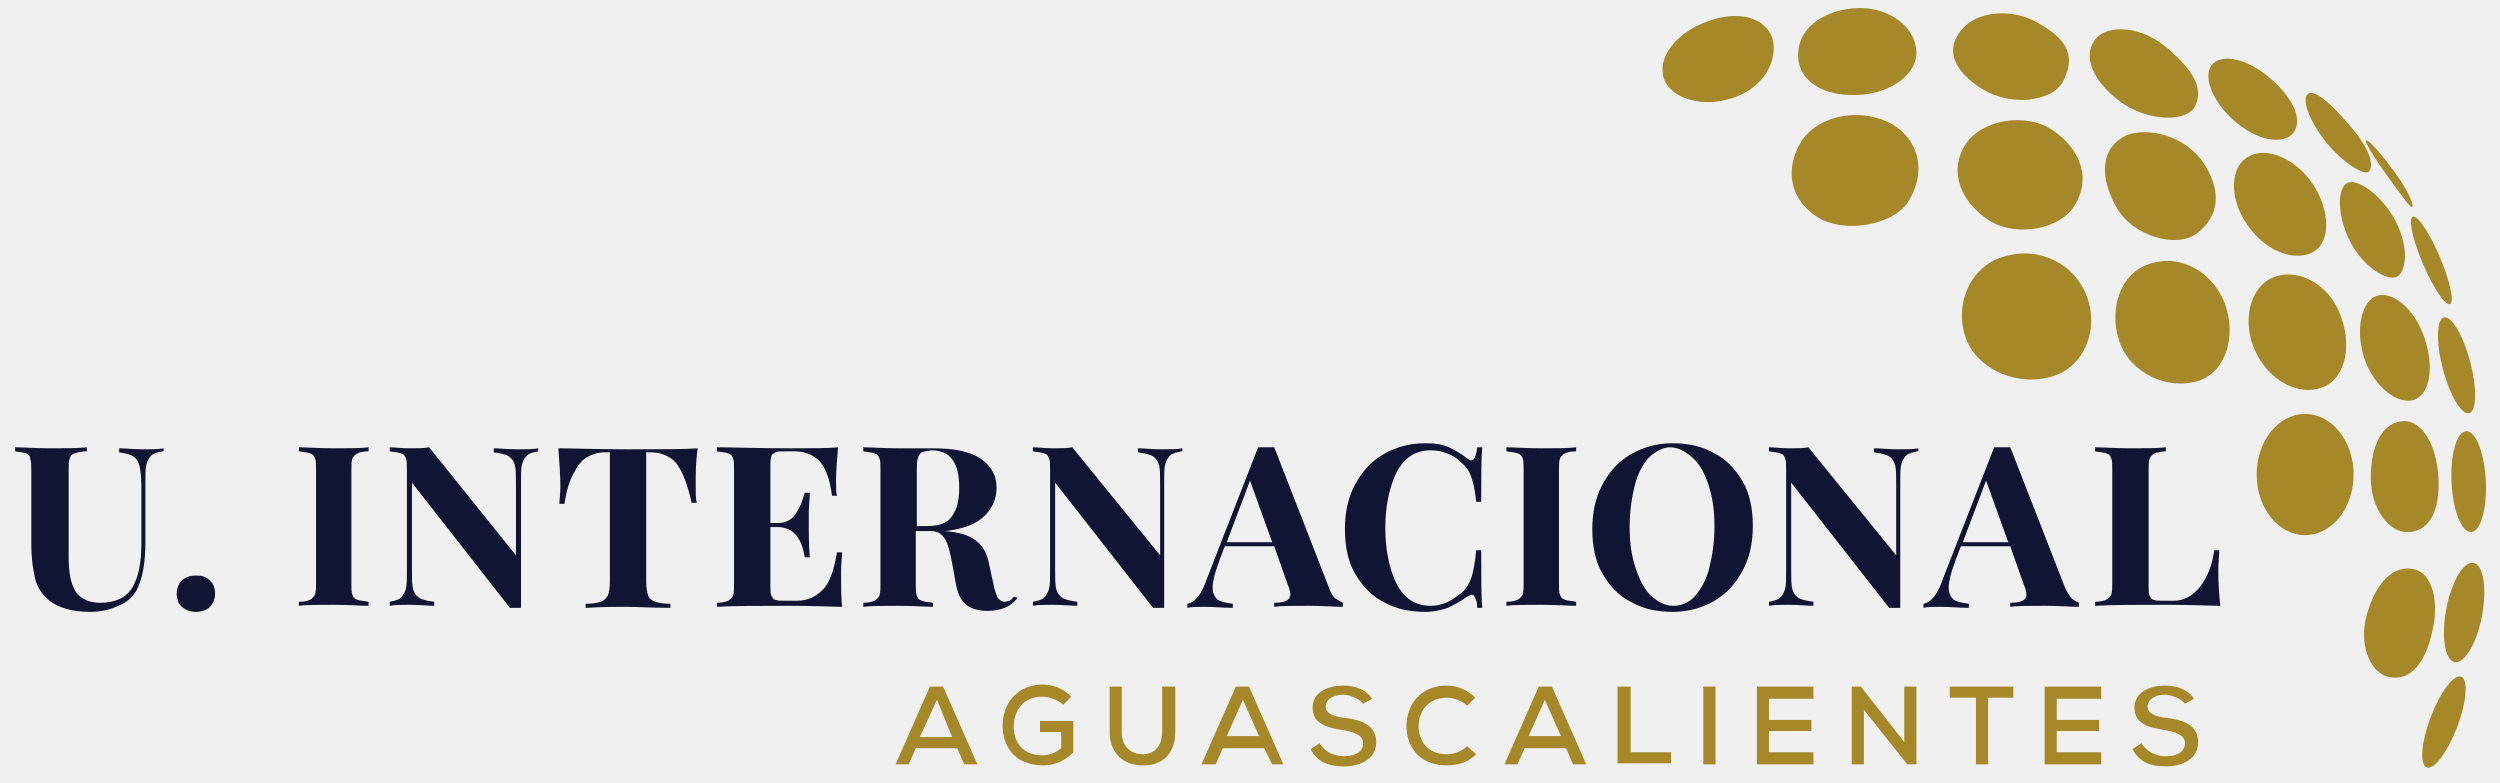
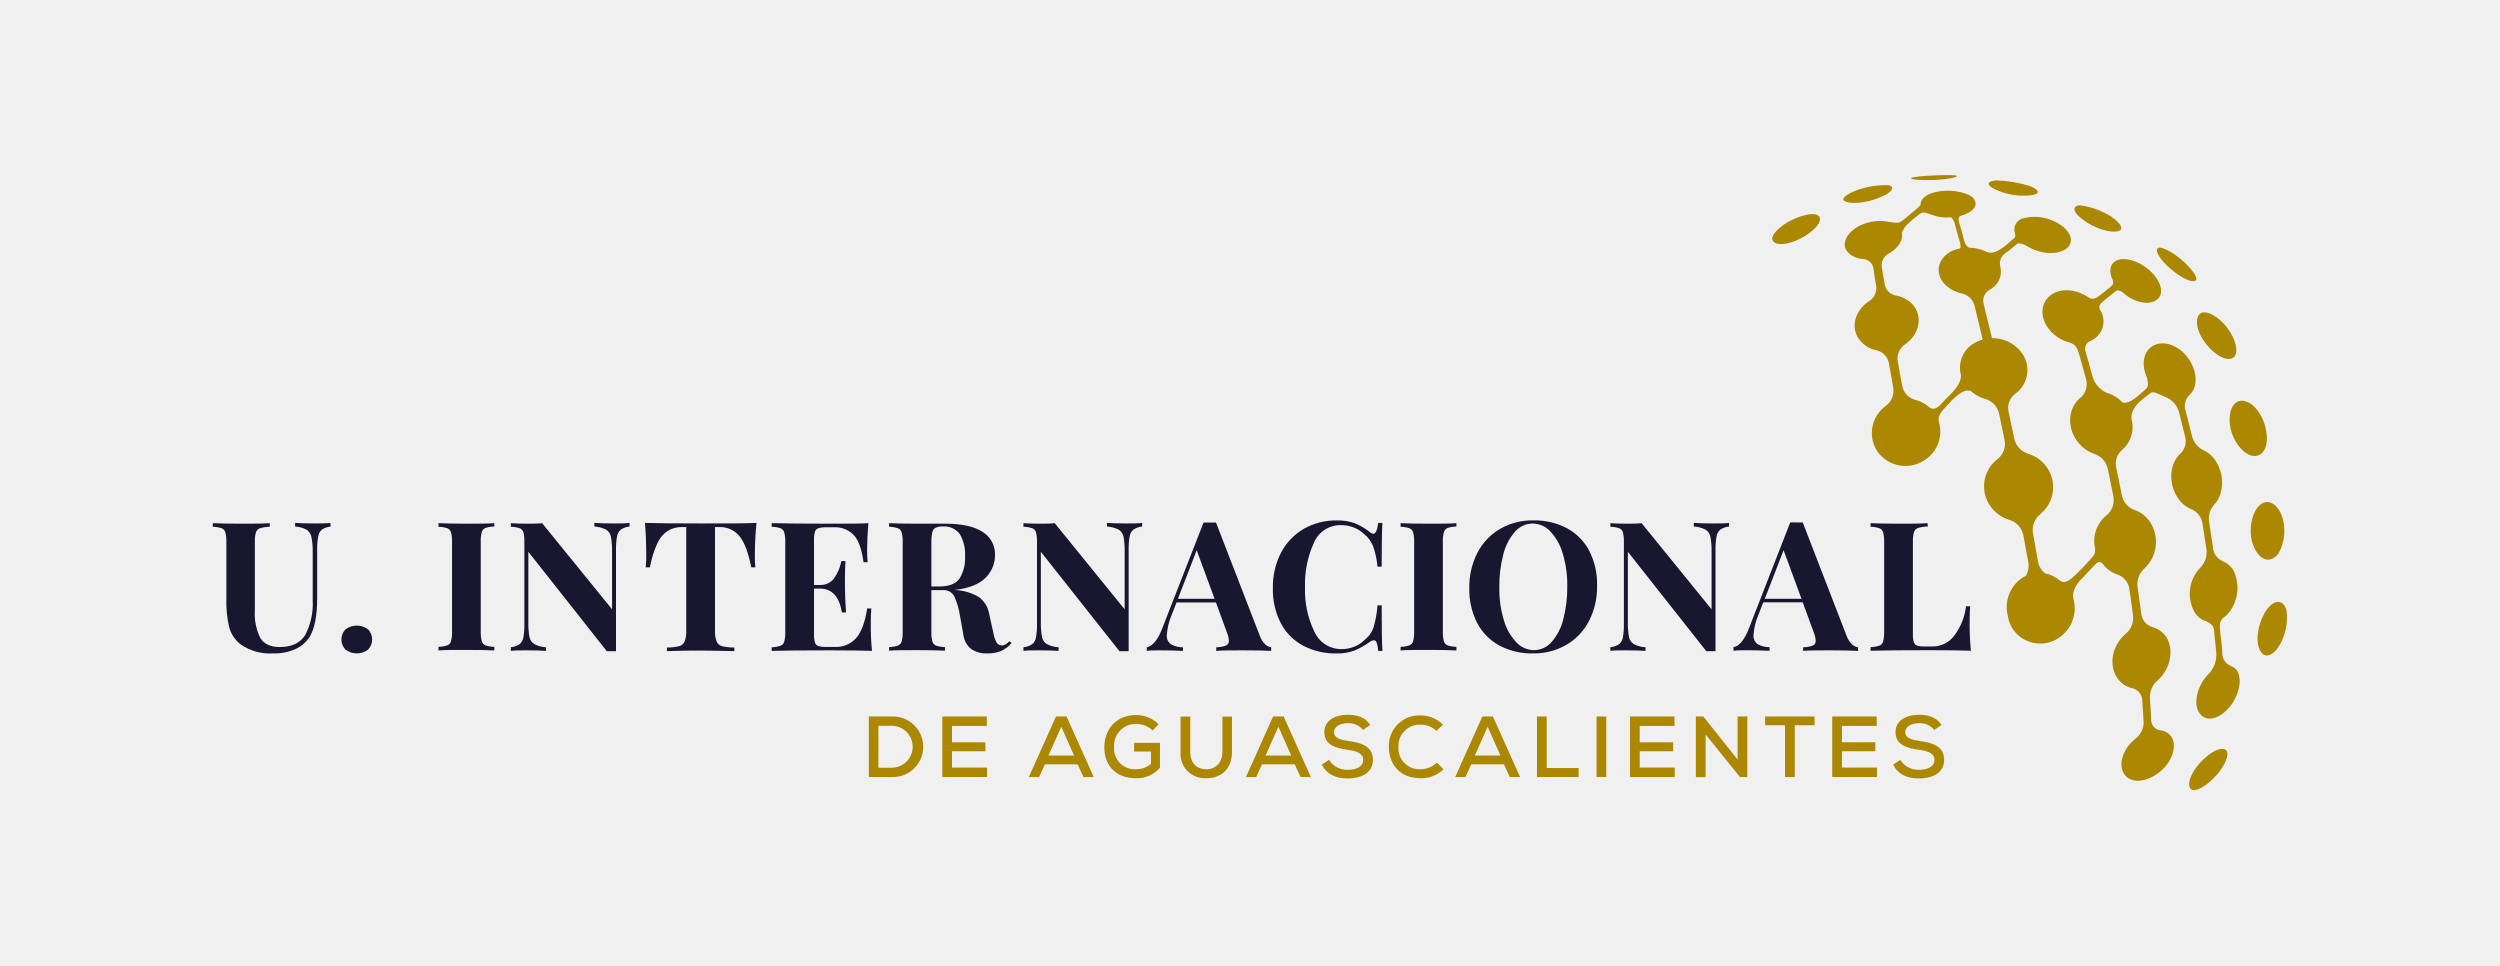
- <svg xmlns="http://www.w3.org/2000/svg" version="1.1" id="Capa_1" x="0px" y="0px" viewBox="0 0 247.6 77.5" style="enable-background:new 0 0 247.6 77.5;" xml:space="preserve">
-   <style type="text/css">
- 	.st0{fill:#FFFFFF;}
- 	.st1{fill:#121433;}
- 	.st2{fill:#A68829;}
- 	.st3{fill:#221F20;}
- </style>
-   <g>
-     <g>
-       <path class="st1" d="M16.1,44.7c-0.5,0.1-0.9,0.2-1.1,0.4c-0.2,0.2-0.4,0.5-0.5,0.9c-0.1,0.4-0.1,1-0.1,1.7v6    c0,2.1-0.3,3.7-0.9,4.8c-0.4,0.7-1,1.2-1.8,1.5c-0.8,0.4-1.7,0.6-2.8,0.6c-1.7,0-3.1-0.4-4-1.1c-0.7-0.6-1.2-1.3-1.4-2.1    c-0.2-0.8-0.4-2-0.4-3.6v-7.1c0-0.6,0-1-0.1-1.2C3,45.1,2.8,45,2.6,44.9c-0.2-0.1-0.6-0.1-1.1-0.2v-0.4c0.8,0,1.9,0.1,3.5,0.1    c1.6,0,2.7,0,3.6-0.1v0.4c-0.5,0-0.9,0.1-1.2,0.2C7.1,45,7,45.1,6.9,45.4c-0.1,0.3-0.1,0.7-0.1,1.2v8.5c0,1.6,0.2,2.7,0.7,3.5    c0.5,0.7,1.3,1.1,2.4,1.1c1.5,0,2.6-0.5,3.2-1.5c0.6-1,0.9-2.4,0.9-4.3v-5.9c0-0.9-0.1-1.5-0.2-1.9c-0.1-0.4-0.3-0.7-0.6-0.9    c-0.3-0.2-0.8-0.3-1.4-0.4v-0.4c0.6,0,1.4,0.1,2.4,0.1c0.8,0,1.5,0,2-0.1V44.7z" />
-       <path class="st1" d="M20.8,57.5c0.3,0.3,0.5,0.7,0.5,1.3c0,0.5-0.2,1-0.5,1.3c-0.3,0.3-0.8,0.5-1.4,0.5c-0.6,0-1-0.2-1.4-0.5    c-0.3-0.3-0.5-0.7-0.5-1.3c0-0.5,0.2-1,0.5-1.3c0.3-0.3,0.8-0.5,1.4-0.5C20,57,20.4,57.1,20.8,57.5z" />
-       <path class="st1" d="M36.5,44.7c-0.5,0-0.9,0.1-1.1,0.2c-0.2,0.1-0.4,0.3-0.5,0.5c-0.1,0.3-0.1,0.7-0.1,1.2v11.1    c0,0.6,0,1,0.1,1.2c0.1,0.3,0.2,0.4,0.5,0.5c0.2,0.1,0.6,0.1,1.1,0.2v0.4c-0.8,0-1.9-0.1-3.4-0.1c-1.6,0-2.8,0-3.5,0.1v-0.4    c0.5,0,0.9-0.1,1.1-0.2c0.2-0.1,0.4-0.3,0.5-0.5c0.1-0.3,0.1-0.7,0.1-1.2V46.6c0-0.6,0-1-0.1-1.2c-0.1-0.3-0.2-0.4-0.5-0.5    c-0.2-0.1-0.6-0.1-1.1-0.2v-0.4c0.8,0,1.9,0.1,3.5,0.1c1.5,0,2.6,0,3.4-0.1V44.7z" />
-       <path class="st1" d="M53.3,44.7c-0.5,0.1-0.9,0.2-1.1,0.4c-0.2,0.2-0.4,0.5-0.5,0.9c-0.1,0.4-0.1,1-0.1,1.7v12.5l-0.5,0l-0.6,0    l-9.7-12.4v8.6c0,0.9,0,1.5,0.1,1.9c0.1,0.4,0.3,0.7,0.6,0.9c0.3,0.2,0.8,0.3,1.5,0.4v0.4c-0.6,0-1.4-0.1-2.4-0.1    c-0.8,0-1.5,0-2,0.1v-0.4c0.5-0.1,0.9-0.2,1.1-0.4c0.2-0.2,0.4-0.5,0.5-0.9c0.1-0.4,0.1-1,0.1-1.7V46.6c0-0.6,0-1-0.1-1.2    c-0.1-0.3-0.2-0.4-0.5-0.5c-0.2-0.1-0.6-0.1-1.1-0.2v-0.4c0.5,0,1.1,0.1,2,0.1c0.7,0,1.4,0,1.9-0.1L51.1,55v-7    c0-0.9,0-1.5-0.1-1.9c-0.1-0.4-0.3-0.7-0.6-0.9c-0.3-0.2-0.8-0.3-1.5-0.4v-0.4c0.6,0,1.4,0.1,2.4,0.1c0.8,0,1.5,0,2-0.1V44.7z" />
-       <path class="st1" d="M68.9,48.1c0,0.7,0,1.3,0.1,1.7h-0.5c-0.4-1.8-0.9-3.1-1.5-3.9c-0.6-0.7-1.5-1.1-2.5-1.1h-0.5v12.8    c0,0.6,0.1,1.1,0.2,1.4c0.1,0.3,0.4,0.5,0.7,0.6c0.3,0.1,0.8,0.2,1.5,0.2v0.4c-1.9,0-3.3-0.1-4.3-0.1c-0.9,0-2.3,0-4.1,0.1v-0.4    c0.7,0,1.2-0.1,1.5-0.2c0.3-0.1,0.5-0.3,0.7-0.6c0.1-0.3,0.2-0.7,0.2-1.4V44.8h-0.5c-0.7,0-1.3,0.2-1.8,0.5    c-0.5,0.3-0.9,0.8-1.3,1.6c-0.4,0.7-0.7,1.7-0.9,3h-0.5c0-0.4,0.1-1,0.1-1.7c0-1.1-0.1-2.4-0.2-3.8c1.4,0,3.7,0.1,6.9,0.1    c3.3,0,5.6,0,6.9-0.1C68.9,45.7,68.9,46.9,68.9,48.1z" />
-       <path class="st1" d="M83.4,60.1c-1,0-2.7-0.1-5.1-0.1c-3.3,0-5.7,0-7.3,0.1v-0.4c0.5,0,0.9-0.1,1.1-0.2c0.2-0.1,0.4-0.3,0.5-0.5    c0.1-0.3,0.1-0.7,0.1-1.2V46.6c0-0.6,0-1-0.1-1.2c-0.1-0.3-0.2-0.4-0.5-0.5c-0.2-0.1-0.6-0.1-1.1-0.2v-0.4c1.6,0,4.1,0.1,7.3,0.1    c2.2,0,3.8,0,4.7-0.1c-0.1,1.2-0.2,2.4-0.2,3.3c0,0.7,0,1.2,0.1,1.5h-0.5c-0.2-1.6-0.6-2.7-1.2-3.4c-0.6-0.6-1.4-1-2.5-1h-0.9    c-0.5,0-0.8,0-1,0.1c-0.2,0.1-0.4,0.2-0.4,0.4c-0.1,0.2-0.1,0.6-0.1,1v5.6h0.7c0.8,0,1.4-0.3,1.8-0.9c0.4-0.6,0.7-1.3,0.9-2.1h0.5    c0,0.6-0.1,1.3-0.1,2.1v1.1c0,0.8,0,1.8,0.1,3.2h-0.5c-0.3-2-1.2-3-2.7-3h-0.7V58c0,0.5,0,0.8,0.1,1c0.1,0.2,0.2,0.4,0.4,0.4    c0.2,0.1,0.5,0.1,1,0.1h1.1c1.1,0,1.9-0.4,2.6-1.1c0.7-0.7,1.1-2,1.4-3.7h0.5c0,0.5-0.1,1.1-0.1,1.9    C83.3,58.1,83.3,59.2,83.4,60.1z" />
-       <path class="st1" d="M100.8,59.2c-0.4,0.5-0.8,0.8-1.3,1c-0.5,0.2-1,0.3-1.7,0.3c-0.9,0-1.6-0.2-2.1-0.6c-0.5-0.4-0.8-1-1-1.9    l-0.4-2.2c-0.2-1.1-0.4-1.9-0.7-2.4c-0.3-0.5-0.7-0.8-1.4-0.8h-1.5v5.2c0,0.6,0,1,0.1,1.2c0.1,0.3,0.2,0.4,0.5,0.5    c0.2,0.1,0.6,0.1,1.1,0.2v0.4c-0.8,0-1.9-0.1-3.4-0.1c-1.6,0-2.8,0-3.5,0.1v-0.4c0.5,0,0.9-0.1,1.1-0.2c0.2-0.1,0.4-0.3,0.5-0.5    c0.1-0.3,0.1-0.7,0.1-1.2V46.6c0-0.6,0-1-0.1-1.2c-0.1-0.3-0.2-0.4-0.5-0.5c-0.2-0.1-0.6-0.1-1.1-0.2v-0.4c0.8,0,1.9,0.1,3.4,0.1    l2.5,0c0.3,0,0.6,0,1,0c2.1,0,3.6,0.3,4.7,1c1,0.7,1.6,1.6,1.6,2.9c0,1.1-0.4,2-1.2,2.8c-0.8,0.8-2.1,1.3-3.9,1.5    c1.3,0.1,2.4,0.4,3,0.9c0.7,0.5,1.1,1.2,1.3,2.1l0.5,2.3c0.1,0.6,0.3,1,0.4,1.3c0.2,0.2,0.4,0.4,0.7,0.4c0.2,0,0.3-0.1,0.5-0.1    c0.1-0.1,0.3-0.2,0.4-0.4L100.8,59.2z M91.3,44.8c-0.2,0.1-0.3,0.3-0.4,0.6c-0.1,0.3-0.1,0.7-0.1,1.2v5.5h1c1.2,0,2.1-0.3,2.5-1    c0.5-0.7,0.7-1.6,0.7-2.8c0-1.2-0.2-2.2-0.7-2.8c-0.4-0.6-1.1-0.9-2.1-0.9C91.8,44.7,91.5,44.7,91.3,44.8z" />
-       <path class="st1" d="M117,44.7c-0.5,0.1-0.9,0.2-1.1,0.4c-0.2,0.2-0.4,0.5-0.5,0.9c-0.1,0.4-0.1,1-0.1,1.7v12.5l-0.5,0l-0.6,0    l-9.7-12.4v8.6c0,0.9,0,1.5,0.1,1.9c0.1,0.4,0.3,0.7,0.6,0.9c0.3,0.2,0.8,0.3,1.5,0.4v0.4c-0.6,0-1.4-0.1-2.4-0.1    c-0.8,0-1.5,0-2,0.1v-0.4c0.5-0.1,0.9-0.2,1.1-0.4c0.2-0.2,0.4-0.5,0.5-0.9c0.1-0.4,0.1-1,0.1-1.7V46.6c0-0.6,0-1-0.1-1.2    c-0.1-0.3-0.2-0.4-0.5-0.5c-0.2-0.1-0.6-0.1-1.1-0.2v-0.4c0.5,0,1.1,0.1,2,0.1c0.7,0,1.4,0,1.9-0.1l8.7,10.7v-7    c0-0.9,0-1.5-0.1-1.9c-0.1-0.4-0.3-0.7-0.6-0.9c-0.3-0.2-0.8-0.3-1.5-0.4v-0.4c0.6,0,1.4,0.1,2.4,0.1c0.8,0,1.5,0,2-0.1V44.7z" />
-       <path class="st1" d="M132.3,59.3c0.3,0.2,0.5,0.3,0.7,0.4v0.4c-0.9,0-2-0.1-3.4-0.1c-1.5,0-2.7,0-3.4,0.1v-0.4    c0.6,0,1-0.1,1.2-0.2c0.2-0.1,0.4-0.3,0.4-0.6c0-0.3-0.1-0.6-0.3-1.1l-1.3-3.7h-4.9l-0.6,1.6c-0.4,1.1-0.6,1.9-0.6,2.5    c0,0.6,0.2,0.9,0.5,1.2c0.3,0.2,0.8,0.3,1.5,0.4v0.4c-1,0-1.9-0.1-2.8-0.1c-0.7,0-1.3,0-1.7,0.1v-0.4c0.7-0.1,1.4-0.9,1.9-2.4    l5.1-13.1c0.2,0,0.4,0,0.8,0s0.6,0,0.8,0l5.5,14.1C131.8,58.7,132,59.1,132.3,59.3z M126,53.7l-2.2-6.1l-2.3,6.1H126z" />
-       <path class="st1" d="M143.5,44.3c0.6,0.3,1.2,0.6,1.8,1.1c0.2,0.1,0.3,0.2,0.4,0.2c0.3,0,0.5-0.4,0.6-1.3h0.5    c-0.1,1-0.1,2.8-0.1,5.4h-0.5c-0.1-1.1-0.3-2-0.5-2.5c-0.2-0.6-0.6-1.1-1.1-1.5c-0.4-0.4-0.8-0.6-1.3-0.8c-0.5-0.2-1-0.3-1.6-0.3    c-1.5,0-2.6,0.7-3.4,2.2c-0.7,1.5-1.1,3.3-1.1,5.5c0,2.2,0.4,4,1.1,5.5c0.8,1.5,1.9,2.2,3.4,2.2c0.5,0,1-0.1,1.5-0.3    c0.5-0.2,0.9-0.5,1.3-0.8c0.6-0.4,0.9-0.9,1.2-1.6c0.2-0.6,0.4-1.6,0.5-2.8h0.5c0,2.7,0,4.6,0.1,5.7h-0.5c0-0.5-0.1-0.8-0.2-1    c-0.1-0.2-0.2-0.3-0.3-0.3c-0.1,0-0.3,0.1-0.5,0.2c-0.7,0.5-1.3,0.8-1.9,1.1c-0.6,0.2-1.4,0.4-2.2,0.4c-1.6,0-3-0.3-4.2-1    c-1.2-0.6-2.1-1.6-2.8-2.8c-0.7-1.2-1-2.7-1-4.4c0-1.6,0.3-3.1,1-4.4c0.7-1.3,1.6-2.3,2.8-3c1.2-0.7,2.6-1.1,4.1-1.1    C142.1,43.9,142.9,44,143.5,44.3z" />
-       <path class="st1" d="M156.1,44.7c-0.5,0-0.9,0.1-1.1,0.2c-0.2,0.1-0.4,0.3-0.5,0.5c-0.1,0.3-0.1,0.7-0.1,1.2v11.1    c0,0.6,0,1,0.1,1.2c0.1,0.3,0.2,0.4,0.5,0.5c0.2,0.1,0.6,0.1,1.1,0.2v0.4c-0.8,0-1.9-0.1-3.4-0.1c-1.6,0-2.8,0-3.5,0.1v-0.4    c0.5,0,0.9-0.1,1.1-0.2c0.2-0.1,0.4-0.3,0.5-0.5c0.1-0.3,0.1-0.7,0.1-1.2V46.6c0-0.6,0-1-0.1-1.2c-0.1-0.3-0.2-0.4-0.5-0.5    c-0.2-0.1-0.6-0.1-1.1-0.2v-0.4c0.8,0,1.9,0.1,3.5,0.1c1.5,0,2.6,0,3.4-0.1V44.7z" />
-       <path class="st1" d="M169.8,44.9c1.2,0.6,2.1,1.6,2.8,2.8c0.7,1.2,1,2.7,1,4.4c0,1.6-0.3,3.1-1,4.4c-0.7,1.3-1.6,2.3-2.8,3    c-1.2,0.7-2.6,1.1-4.1,1.1c-1.6,0-3-0.3-4.2-1c-1.2-0.6-2.1-1.6-2.8-2.8c-0.7-1.2-1-2.7-1-4.4c0-1.6,0.3-3.1,1-4.4    c0.7-1.3,1.6-2.3,2.8-3c1.2-0.7,2.6-1.1,4.1-1.1C167.2,43.9,168.6,44.2,169.8,44.9z M163.3,45.3c-0.6,0.7-1.1,1.6-1.4,2.8    c-0.3,1.2-0.5,2.6-0.5,4.1c0,1.6,0.2,2.9,0.6,4.1c0.4,1.2,0.9,2.1,1.5,2.7c0.7,0.6,1.4,1,2.2,1c0.8,0,1.6-0.3,2.2-1    c0.6-0.7,1.1-1.6,1.4-2.8c0.3-1.2,0.5-2.6,0.5-4.1c0-1.6-0.2-2.9-0.6-4.1c-0.4-1.2-0.9-2.1-1.6-2.7c-0.7-0.6-1.4-1-2.2-1    C164.7,44.3,164,44.7,163.3,45.3z" />
-       <path class="st1" d="M189.9,44.7c-0.5,0.1-0.9,0.2-1.1,0.4c-0.2,0.2-0.4,0.5-0.5,0.9c-0.1,0.4-0.1,1-0.1,1.7v12.5l-0.5,0l-0.6,0    l-9.7-12.4v8.6c0,0.9,0,1.5,0.1,1.9c0.1,0.4,0.3,0.7,0.6,0.9c0.3,0.2,0.8,0.3,1.5,0.4v0.4c-0.6,0-1.4-0.1-2.4-0.1    c-0.8,0-1.5,0-2,0.1v-0.4c0.5-0.1,0.9-0.2,1.1-0.4c0.2-0.2,0.4-0.5,0.5-0.9c0.1-0.4,0.1-1,0.1-1.7V46.6c0-0.6,0-1-0.1-1.2    c-0.1-0.3-0.2-0.4-0.5-0.5c-0.2-0.1-0.6-0.1-1.1-0.2v-0.4c0.5,0,1.1,0.1,2,0.1c0.7,0,1.4,0,1.9-0.1l8.7,10.7v-7    c0-0.9,0-1.5-0.1-1.9c-0.1-0.4-0.3-0.7-0.6-0.9c-0.3-0.2-0.8-0.3-1.5-0.4v-0.4c0.6,0,1.4,0.1,2.4,0.1c0.8,0,1.5,0,2-0.1V44.7z" />
-       <path class="st1" d="M205.2,59.3c0.3,0.2,0.5,0.3,0.7,0.4v0.4c-0.9,0-2-0.1-3.4-0.1c-1.5,0-2.7,0-3.4,0.1v-0.4    c0.6,0,1-0.1,1.2-0.2c0.2-0.1,0.4-0.3,0.4-0.6c0-0.3-0.1-0.6-0.3-1.1l-1.3-3.7h-4.9l-0.6,1.6c-0.4,1.1-0.6,1.9-0.6,2.5    c0,0.6,0.2,0.9,0.5,1.2c0.3,0.2,0.8,0.3,1.5,0.4v0.4c-1,0-1.9-0.1-2.8-0.1c-0.7,0-1.3,0-1.7,0.1v-0.4c0.7-0.1,1.4-0.9,1.9-2.4    l5.1-13.1c0.2,0,0.4,0,0.8,0c0.4,0,0.6,0,0.8,0l5.5,14.1C204.8,58.7,205,59.1,205.2,59.3z M198.9,53.7l-2.2-6.1l-2.3,6.1H198.9z" />
-       <path class="st1" d="M214.6,44.7c-0.5,0-0.9,0.1-1.2,0.2c-0.2,0.1-0.4,0.3-0.5,0.5c-0.1,0.3-0.1,0.7-0.1,1.2V58c0,0.5,0,0.8,0.1,1    c0.1,0.2,0.2,0.4,0.4,0.4c0.2,0.1,0.5,0.1,0.9,0.1h1.1c1,0,1.9-0.5,2.6-1.4c0.7-0.9,1.2-2.1,1.4-3.6h0.5c0,0.5-0.1,1.2-0.1,2    c0,1.4,0.1,2.6,0.2,3.5c-1,0-2.7-0.1-5.1-0.1c-3.3,0-5.7,0-7.3,0.1v-0.4c0.5,0,0.9-0.1,1.1-0.2c0.2-0.1,0.4-0.3,0.5-0.5    c0.1-0.3,0.1-0.7,0.1-1.2V46.6c0-0.6,0-1-0.1-1.2c-0.1-0.3-0.2-0.4-0.5-0.5c-0.2-0.1-0.6-0.1-1.1-0.2v-0.4c0.8,0,1.9,0.1,3.5,0.1    c1.5,0,2.7,0,3.5-0.1V44.7z" />
-     </g>
-     <g>
-       <path class="st2" d="M94.8,74.1h-4.1L90,75.7h-1.3l3.4-7.7h1.3l3.4,7.7h-1.3L94.8,74.1z M92.8,69.3L91.1,73h3.2L92.8,69.3z" />
-       <path class="st2" d="M105.3,69.8c-0.5-0.5-1.4-0.8-2.1-0.8c-1.8,0-2.8,1.3-2.8,3c0,1.4,0.8,2.8,2.8,2.8c0.7,0,1.3-0.2,1.9-0.7    v-1.6H103v-1.1h3.3v3.1c-0.8,0.8-1.7,1.3-3,1.3c-2.8,0-4-1.9-4-3.9c0-2.2,1.4-4.1,4-4.1c1,0,2,0.4,2.8,1.2L105.3,69.8z" />
-       <path class="st2" d="M116.4,68v4.5c0,2.3-1.5,3.4-3.3,3.3c-1.7,0-3.2-1.1-3.2-3.3V68h1.2v4.5c0,1.4,0.8,2.1,1.9,2.2    c1.2,0.1,2.1-0.7,2.1-2.2V68H116.4z" />
-       <path class="st2" d="M125.2,74.1h-4.1l-0.7,1.6H119l3.4-7.7h1.3l3.4,7.7H126L125.2,74.1z M123.1,69.3l-1.6,3.6h3.2L123.1,69.3z" />
-       <path class="st2" d="M135,69.7c-0.4-0.5-1.1-0.8-1.9-0.9c-1,0-1.8,0.4-1.8,1.2c0,0.7,0.9,1,1.9,1.1c1.6,0.2,3.1,0.7,3.1,2.4    c0,1.7-1.6,2.4-3.2,2.4c-1.5,0-2.6-0.4-3.3-1.7l0.9-0.6c0.5,0.9,1.5,1.3,2.4,1.3c0.9,0,1.9-0.3,1.9-1.3c0-0.8-0.9-1.1-2-1.3    c-1.5-0.2-3-0.6-3-2.2c0-1.6,1.6-2.2,3-2.2c1.1,0,2.2,0.3,2.9,1.3L135,69.7z" />
-       <path class="st2" d="M146.2,74.7c-0.8,0.8-1.8,1.1-2.9,1.1c-2.8,0-4-1.9-4-3.9c0-2,1.3-4,4-4c1,0,2,0.4,2.8,1.2l-0.8,0.8    c-0.5-0.5-1.3-0.8-2-0.8c-1.9,0-2.8,1.4-2.8,2.8c0,1.4,0.8,2.8,2.8,2.8c0.7,0,1.5-0.3,2-0.8L146.2,74.7z" />
-       <path class="st2" d="M155.1,74.1h-4.1l-0.7,1.6h-1.3l3.4-7.7h1.3l3.4,7.7h-1.3L155.1,74.1z M153,69.3l-1.6,3.6h3.2L153,69.3z" />
-       <path class="st2" d="M161.5,68v6.5h4v1.1h-5.3V68H161.5z" />
-       <path class="st2" d="M168.7,75.7V68h1.2v7.7H168.7z" />
-       <path class="st2" d="M179.6,75.7H174c0-2.6,0-5.1,0-7.7h5.6v1.2h-4.4v2.1h4.2v1.1h-4.2v2.1h4.4V75.7z" />
-       <path class="st2" d="M188.6,73.5V68h1.2v7.7h-0.9l-4.3-5.4v5.4h-1.2V68h0.9L188.6,73.5z" />
-       <path class="st2" d="M195.6,69.1h-2.5V68c2.2,0,4.1,0,6.3,0v1.1h-2.5v6.6h-1.2V69.1z" />
-       <path class="st2" d="M208.2,75.7h-5.7c0-2.6,0-5.1,0-7.7h5.6v1.2h-4.4v2.1h4.2v1.1h-4.2v2.1h4.4V75.7z" />
-       <path class="st2" d="M216.4,69.7c-0.4-0.5-1.1-0.8-1.9-0.9c-1,0-1.8,0.4-1.8,1.2c0,0.7,0.9,1,1.9,1.1c1.6,0.2,3.1,0.7,3.1,2.4    c0,1.7-1.6,2.4-3.2,2.4c-1.5,0-2.6-0.4-3.3-1.7l0.9-0.6c0.5,0.9,1.5,1.3,2.4,1.3c0.9,0,1.9-0.3,1.9-1.3c0-0.8-0.9-1.1-2-1.3    c-1.5-0.2-3-0.6-3-2.2c0-1.6,1.6-2.2,3-2.2c1.1,0,2.2,0.3,2.9,1.3L216.4,69.7z" />
-     </g>
-     <g>
-       <path class="st2" d="M237.2,17.1c1.4,1.9,1.9,3.3,1.7,3.4s-1-1.1-2.4-3c-1.4-1.9-2.3-3.5-2.2-3.6    C234.6,13.8,235.8,15.2,237.2,17.1z" />
-       <ellipse transform="matrix(0.92 -0.392 0.392 0.92 9.153 96.4477)" class="st2" cx="240.8" cy="25.8" rx="0.9" ry="4.7" />
-       <ellipse transform="matrix(0.9669 -0.255 0.255 0.9669 -1.1831 63.2257)" class="st2" cx="243.3" cy="36.2" rx="1.4" ry="4.9" />
-       <ellipse transform="matrix(0.9988 -4.854361e-02 4.854361e-02 0.9988 -2.0254 11.927)" class="st2" cx="244.5" cy="47.7" rx="1.7" ry="5" />
-       <ellipse transform="matrix(0.1864 -0.9825 0.9825 0.1864 138.9263 289.0753)" class="st2" cx="244" cy="60.7" rx="5" ry="1.8" />
-       <ellipse transform="matrix(0.3554 -0.9347 0.9347 0.3554 89.1747 272.3925)" class="st2" cx="242.1" cy="71.5" rx="4.8" ry="1.4" />
-       <path class="st2" d="M240.1,33.4c1,2.9,0.6,5.6-1,6.2c-1.6,0.5-3.9-1.2-4.9-4c-1-2.9-0.3-5.8,1.2-6.3S239.1,30.5,240.1,33.4z" />
-       <path class="st2" d="M231.9,31.5c1.1,3.1,0.2,6.2-2,6.9c-2.2,0.8-5.3-0.6-6.7-4c-1.2-3-0.2-6.5,2.5-7.1    C228,26.7,230.9,28.4,231.9,31.5z" />
-       <path class="st2" d="M229.1,18.3c1.7,2.6,1.7,5.6,0.1,6.6s-4.6,0.3-6.6-2.6c-1.8-2.5-1.9-5.9,0.3-6.9    C224.6,14.6,227.4,15.7,229.1,18.3z" />
-       <path class="st2" d="M225,7.9c2.6,2.3,3,4.4,2,5.4s-3.5,0.7-5.9-1.5c-2.1-1.9-3.1-4.6-1.8-5.6C220.5,5.3,222.9,6,225,7.9z" />
-       <path class="st2" d="M220.4,30.2c1.1,3.2,0,6.6-2.6,7.5c-3.1,1-6.8-0.7-7.9-3.9c-1.1-3.2,0.1-7.1,3.5-7.8    C216,25.3,219.2,26.9,220.4,30.2z" />
-       <path class="st2" d="M218.4,16.4c1.6,2.6,1.4,5-0.8,6.7c-2.1,1.6-6.5,0.2-8-2.6c-1.6-2.8-1.7-5.8,1-7.1    C212.6,12.6,216.5,13.3,218.4,16.4z" />
-       <path class="st2" d="M214.8,4.9c2.3,2,3.5,3.8,2.6,5.6c-0.8,1.7-4.9,1.5-7.5-0.5c-2.5-1.9-3.8-4.4-2.3-6.2    C208.7,2.5,212,2.4,214.8,4.9z" />
-       <path class="st2" d="M203.3,12.9c2.1,1.4,4.1,4.2,2.2,7.4c-1.4,2.4-5.7,3.2-8.4,1.6c-2.7-1.7-4.2-4.7-2.5-7.5    C196.2,11.8,200.7,11.1,203.3,12.9z" />
-       <path class="st2" d="M187,12.1c2.7,1.3,4,4.4,2.1,7.7c-1.4,2.5-6.4,3.4-9.1,1.7c-2.7-1.7-3.3-4.7-1.6-7.5    C180.1,11.4,184.1,10.7,187,12.1z" />
-       <path class="st2" d="M184,0.8c3-0.1,5.8,1.8,5.8,4.5c0,2.1-2.8,4.3-6.7,4.1c-3.1-0.1-5.2-1.8-5-4.2C178.2,2.6,180.9,0.9,184,0.8z" />
-       <path class="st2" d="M168.9,2.2c2.7-1.1,5.7-0.8,6.6,1.5c0.6,1.7-0.3,4.8-3.9,6c-2.9,1-6.1,0.1-6.8-1.9    C164.1,5.7,166,3.3,168.9,2.2z" />
-       <path class="st2" d="M201.9,2.3c2.2,1.3,4,2.8,2.4,5.8c-0.9,1.8-5.2,2.8-8.6,0.3c-1.8-1.3-3.4-3.4-1.2-5.7    C196,1.1,199.4,0.8,201.9,2.3z" />
-       <path class="st2" d="M206.7,29.4c1.2,3.3-0.3,6.8-3.2,7.8c-3.5,1.2-7.6-0.5-8.8-3.7c-1.2-3.3,0.4-7.4,4.2-8.2    C202,24.5,205.5,26.1,206.7,29.4z" />
-       <path class="st2" d="M241.5,47.2c0.2,3.4-0.9,5.5-3.1,5.5c-1.8,0-3.6-2.3-3.6-5.4s1.1-5.6,3.4-5.6C240,41.8,241.3,44.2,241.5,47.2    z" />
-       <path class="st2" d="M240.9,62.5c-0.7,3.3-2.3,5.1-4.5,4.5c-1.7-0.5-2.8-3.2-2-6.1c0.8-2.9,2.5-5.1,4.8-4.5    C240.9,56.9,241.6,59.6,240.9,62.5z" />
-       <path class="st2" d="M237.1,21.6c1.6,2.9,1.2,5.3,0.3,5.8s-3.3-0.9-4.6-3.4c-1.3-2.5-1.4-5.3-0.3-5.9    C233.5,17.7,235.7,19.2,237.1,21.6z" />
-       <path class="st2" d="M232.6,12.3c2.3,2.6,2.5,4.2,2,4.7c-0.5,0.4-2.6-0.9-4.3-3c-1.6-2.1-2.4-4.2-1.7-4.7    C229.2,8.8,230.9,10.3,232.6,12.3z" />
-       <ellipse class="st2" cx="228.3" cy="47" rx="4.8" ry="6" />
-     </g>
-   </g>
+ <svg xmlns="http://www.w3.org/2000/svg" id="Capa_1" data-name="Capa 1" viewBox="0 0 514 198.43">
+   <defs>
+     <style>.cls-1{fill:#191730;}.cls-2,.cls-3{fill:#ac8700;}.cls-3{fill-rule:evenodd;}</style>
+   </defs>
+   <path class="cls-1" d="M68,108.25a4.07,4.07,0,0,0-1.8.63,2.27,2.27,0,0,0-.78,1.42,14.41,14.41,0,0,0-.21,2.86V123c0,3.55-.5,6.17-1.52,7.88a6.71,6.71,0,0,1-2.9,2.55,10.6,10.6,0,0,1-4.64.91,10.61,10.61,0,0,1-6.69-1.86A6.69,6.69,0,0,1,47.13,129a23,23,0,0,1-.59-5.89V111.45a7.15,7.15,0,0,0-.21-2,1.26,1.26,0,0,0-.78-.85,6.33,6.33,0,0,0-1.8-.3v-.74c1.26.07,3.2.11,5.8.11s4.54,0,5.91-.11v.74a7.36,7.36,0,0,0-2,.3,1.34,1.34,0,0,0-.84.85,6.74,6.74,0,0,0-.22,2v14a11.22,11.22,0,0,0,1.13,5.74c.76,1.23,2.09,1.84,4,1.84q3.7,0,5.24-2.51a13.83,13.83,0,0,0,1.52-7.12V113.6a14.49,14.49,0,0,0-.26-3.19,2.35,2.35,0,0,0-1-1.51,6,6,0,0,0-2.35-.65v-.74c1,.07,2.28.11,4,.11,1.39,0,2.46,0,3.23-.11Z" />
+   <path class="cls-1" d="M75.66,129.38a3,3,0,0,1,0,4.2,3.88,3.88,0,0,1-4.61,0,3,3,0,0,1,0-4.2,3.88,3.88,0,0,1,4.61,0Z" />
+   <path class="cls-1" d="M101.63,108.25a6.3,6.3,0,0,0-1.82.3,1.3,1.3,0,0,0-.76.85,7.15,7.15,0,0,0-.21,2v18.43a7.07,7.07,0,0,0,.21,2,1.29,1.29,0,0,0,.76.86,6.3,6.3,0,0,0,1.82.3v.74c-1.34-.07-3.21-.11-5.61-.11-2.65,0-4.61,0-5.87.11v-.74a6.33,6.33,0,0,0,1.8-.3,1.3,1.3,0,0,0,.78-.86,7.07,7.07,0,0,0,.21-2V111.45a7.15,7.15,0,0,0-.21-2,1.3,1.3,0,0,0-.78-.85,6.33,6.33,0,0,0-1.8-.3v-.74c1.26.07,3.22.11,5.87.11,2.4,0,4.27,0,5.61-.11Z" />
+   <path class="cls-1" d="M129.44,108.25a4.07,4.07,0,0,0-1.8.63,2.27,2.27,0,0,0-.78,1.42,14.41,14.41,0,0,0-.21,2.86v20.73l-.89,0-1,0-16.13-20.44v14.27a16.55,16.55,0,0,0,.22,3.22,2.22,2.22,0,0,0,1,1.49,6.09,6.09,0,0,0,2.41.65v.74c-1-.07-2.3-.11-4-.11-1.36,0-2.44,0-3.23.11v-.74a4,4,0,0,0,1.8-.64,2.31,2.31,0,0,0,.78-1.41,14.64,14.64,0,0,0,.2-2.86V111.45a7.24,7.24,0,0,0-.2-2,1.3,1.3,0,0,0-.78-.85,6.4,6.4,0,0,0-1.8-.3v-.74c.79.07,1.87.11,3.23.11s2.3,0,3.2-.11l14.38,17.72V113.6a17.34,17.34,0,0,0-.22-3.21,2.25,2.25,0,0,0-1-1.49,6.15,6.15,0,0,0-2.42-.65v-.74c1,.07,2.31.11,4,.11,1.38,0,2.46,0,3.23-.11Z" />
+   <path class="cls-1" d="M155.2,113.83c0,1.16,0,2.1.11,2.82h-.85q-.9-4.58-2.44-6.43a5.16,5.16,0,0,0-4.21-1.86H147v21.22a6,6,0,0,0,.32,2.27,1.69,1.69,0,0,0,1.11,1,10.76,10.76,0,0,0,2.55.28v.74c-3.12-.07-5.48-.11-7.06-.11s-3.83,0-6.8.11v-.74a10.66,10.66,0,0,0,2.54-.28,1.7,1.7,0,0,0,1.12-1,6,6,0,0,0,.31-2.27V108.36h-.81a5.6,5.6,0,0,0-3,.78,6.1,6.1,0,0,0-2.14,2.59,20.74,20.74,0,0,0-1.52,4.92h-.86a27,27,0,0,0,.11-2.82c0-1.86-.08-4-.26-6.32,2.26.07,6.08.11,11.49.11s9.21,0,11.44-.11Q155.2,111,155.2,113.83Z" />
+   <path class="cls-1" d="M179.28,133.82q-2.52-.1-8.51-.11-8.1,0-12.11.11v-.74a6.33,6.33,0,0,0,1.8-.3,1.3,1.3,0,0,0,.78-.86,7.07,7.07,0,0,0,.21-2V111.45a7.15,7.15,0,0,0-.21-2,1.3,1.3,0,0,0-.78-.85,6.33,6.33,0,0,0-1.8-.3v-.74q4,.1,12.11.11c3.65,0,6.23,0,7.77-.11-.17,2-.26,3.89-.26,5.5a23,23,0,0,0,.11,2.53h-.85c-.37-2.66-1-4.51-2-5.58a5.27,5.27,0,0,0-4.09-1.6h-1.52a5.15,5.15,0,0,0-1.67.19,1.09,1.09,0,0,0-.71.72,5.91,5.91,0,0,0-.19,1.73v9.22h1.19a3.46,3.46,0,0,0,3-1.45,9.23,9.23,0,0,0,1.43-3.46h.85c-.07,1-.11,2.21-.11,3.5v1.78c0,1.26.07,3,.22,5.28h-.85q-.78-4.91-4.54-4.91h-1.19v9.37a5.79,5.79,0,0,0,.19,1.72,1.1,1.1,0,0,0,.71.73,5.52,5.52,0,0,0,1.67.18h1.82a5.42,5.42,0,0,0,4.25-1.8q1.62-1.8,2.29-6.11h.85c-.07.82-.11,1.86-.11,3.12A51.21,51.21,0,0,0,179.28,133.82Z" />
+   <path class="cls-1" d="M208,132.18a6.22,6.22,0,0,1-2.16,1.66,7.06,7.06,0,0,1-2.79.5,5.64,5.64,0,0,1-3.4-.91,4.57,4.57,0,0,1-1.61-3.1l-.67-3.72a14.86,14.86,0,0,0-1.17-4,2.4,2.4,0,0,0-2.29-1.28h-2.42v8.55a7.07,7.07,0,0,0,.21,2,1.29,1.29,0,0,0,.76.86,6.3,6.3,0,0,0,1.82.3v.74c-1.34-.07-3.21-.11-5.61-.11-2.65,0-4.61,0-5.87.11v-.74a6.33,6.33,0,0,0,1.8-.3,1.3,1.3,0,0,0,.78-.86,7.07,7.07,0,0,0,.21-2V111.45a7.15,7.15,0,0,0-.21-2,1.3,1.3,0,0,0-.78-.85,6.33,6.33,0,0,0-1.8-.3v-.74c1.26.07,3.14.11,5.65.11l4.12,0q.75,0,1.71,0c3.42,0,6,.55,7.71,1.67a5.38,5.38,0,0,1,2.59,4.79,6.51,6.51,0,0,1-1.94,4.65c-1.28,1.33-3.42,2.18-6.39,2.52a10.45,10.45,0,0,1,5,1.45,5.37,5.37,0,0,1,2.12,3.46l.85,3.83a6.42,6.42,0,0,0,.69,2.08,1.26,1.26,0,0,0,1.1.59,1.74,1.74,0,0,0,.76-.22,3.38,3.38,0,0,0,.73-.63Zm-15.67-23.67a1.41,1.41,0,0,0-.65.93,8.27,8.27,0,0,0-.19,2v9.14h1.6c2,0,3.43-.54,4.18-1.62a7.78,7.78,0,0,0,1.14-4.55,8.11,8.11,0,0,0-1.08-4.61,4,4,0,0,0-3.53-1.56A3.19,3.19,0,0,0,192.36,108.51Z" />
+   <path class="cls-1" d="M234.83,108.25a4.16,4.16,0,0,0-1.8.63,2.36,2.36,0,0,0-.78,1.42,15.4,15.4,0,0,0-.2,2.86v20.73l-.89,0-1,0L214,113.45v14.27a16.36,16.36,0,0,0,.23,3.22,2.24,2.24,0,0,0,1,1.49,6.15,6.15,0,0,0,2.42.65v.74c-1-.07-2.31-.11-4-.11-1.36,0-2.44,0-3.23.11v-.74a3.94,3.94,0,0,0,1.8-.64A2.21,2.21,0,0,0,213,131a14.48,14.48,0,0,0,.21-2.86V111.45a7.15,7.15,0,0,0-.21-2,1.26,1.26,0,0,0-.78-.85,6.33,6.33,0,0,0-1.8-.3v-.74c.79.07,1.87.11,3.23.11s2.31,0,3.2-.11l14.38,17.72V113.6a16.5,16.5,0,0,0-.22-3.21,2.22,2.22,0,0,0-1-1.49,6.09,6.09,0,0,0-2.41-.65v-.74c1,.07,2.3.11,4,.11,1.39,0,2.47,0,3.23-.11Z" />
+   <path class="cls-1" d="M260.13,132.48a2.15,2.15,0,0,0,1.22.6v.74c-1.48-.07-3.37-.11-5.65-.11-2.52,0-4.41,0-5.64.11v-.74a5.69,5.69,0,0,0,2-.36,1,1,0,0,0,.6-1,5.14,5.14,0,0,0-.45-1.79L250,123.86h-8.1l-1,2.56a12.62,12.62,0,0,0-1,4.13,2.09,2.09,0,0,0,.84,1.91,5,5,0,0,0,2.47.62v.74c-1.68-.07-3.22-.11-4.61-.11-1.14,0-2.08,0-2.82.11v-.74c1.21-.23,2.28-1.53,3.19-3.91l8.48-21.74c.27,0,.7,0,1.3,0a12.47,12.47,0,0,0,1.26,0l9,23.27A4.55,4.55,0,0,0,260.13,132.48Zm-10.41-9.36-3.68-10-3.86,10Z" />
+   <path class="cls-1" d="M278.65,107.62a13,13,0,0,1,3,1.78,1.2,1.2,0,0,0,.71.34c.49,0,.82-.75,1-2.23h.86q-.15,2.52-.15,9h-.85a18.5,18.5,0,0,0-.9-4.2,6,6,0,0,0-1.89-2.53,6.36,6.36,0,0,0-2.16-1.35,7.13,7.13,0,0,0-2.56-.47,5.92,5.92,0,0,0-5.58,3.66,20.48,20.48,0,0,0-1.82,9.13,19.55,19.55,0,0,0,1.9,9.07,6.07,6.07,0,0,0,5.65,3.64,7.15,7.15,0,0,0,2.51-.47,5.59,5.59,0,0,0,2.1-1.35,5.5,5.5,0,0,0,1.91-2.6,21.45,21.45,0,0,0,.84-4.58h.85q0,6.74.15,9.37h-.86a6.27,6.27,0,0,0-.31-1.69c-.14-.34-.33-.5-.58-.5a1.68,1.68,0,0,0-.78.29,15.47,15.47,0,0,1-3.19,1.81,9.88,9.88,0,0,1-3.68.61,14.24,14.24,0,0,1-6.9-1.6,11.14,11.14,0,0,1-4.59-4.63,15,15,0,0,1-1.63-7.22,15.32,15.32,0,0,1,1.67-7.25,12.15,12.15,0,0,1,4.67-4.91,13.27,13.27,0,0,1,6.81-1.74A10.17,10.17,0,0,1,278.65,107.62Z" />
+   <path class="cls-1" d="M299.44,108.25a6.3,6.3,0,0,0-1.82.3,1.3,1.3,0,0,0-.76.85,7.15,7.15,0,0,0-.21,2v18.43a7.07,7.07,0,0,0,.21,2,1.29,1.29,0,0,0,.76.86,6.3,6.3,0,0,0,1.82.3v.74c-1.34-.07-3.21-.11-5.61-.11-2.65,0-4.61,0-5.87.11v-.74a6.33,6.33,0,0,0,1.8-.3,1.27,1.27,0,0,0,.78-.86,7.07,7.07,0,0,0,.21-2V111.45a7.15,7.15,0,0,0-.21-2,1.28,1.28,0,0,0-.78-.85,6.33,6.33,0,0,0-1.8-.3v-.74c1.26.07,3.22.11,5.87.11,2.4,0,4.27,0,5.61-.11Z" />
+   <path class="cls-1" d="M322.14,108.59a11.11,11.11,0,0,1,4.59,4.62,15,15,0,0,1,1.63,7.23,15.21,15.21,0,0,1-1.67,7.25,12.1,12.1,0,0,1-4.66,4.9,13.24,13.24,0,0,1-6.82,1.75,14.24,14.24,0,0,1-6.9-1.6,11.14,11.14,0,0,1-4.59-4.63,15,15,0,0,1-1.63-7.22,15.32,15.32,0,0,1,1.67-7.25,12.19,12.19,0,0,1,4.66-4.91,13.33,13.33,0,0,1,6.82-1.74A14.24,14.24,0,0,1,322.14,108.59Zm-10.65.72a11,11,0,0,0-2.4,4.63,25.48,25.48,0,0,0-.83,6.8,22.22,22.22,0,0,0,.94,6.8,11,11,0,0,0,2.57,4.53,5,5,0,0,0,3.59,1.6A4.82,4.82,0,0,0,319,132a11.06,11.06,0,0,0,2.4-4.63,25.48,25.48,0,0,0,.83-6.8,22.22,22.22,0,0,0-.94-6.8,11.13,11.13,0,0,0-2.57-4.54,5,5,0,0,0-3.59-1.59A4.82,4.82,0,0,0,311.49,109.31Z" />
+   <path class="cls-1" d="M355.5,108.25a4.07,4.07,0,0,0-1.8.63,2.27,2.27,0,0,0-.78,1.42,14.41,14.41,0,0,0-.21,2.86v20.73l-.89,0-1,0-16.13-20.44v14.27a16.55,16.55,0,0,0,.22,3.22,2.22,2.22,0,0,0,1,1.49,6.09,6.09,0,0,0,2.41.65v.74c-1-.07-2.3-.11-4-.11-1.36,0-2.44,0-3.23.11v-.74a4,4,0,0,0,1.8-.64,2.31,2.31,0,0,0,.78-1.41,15.47,15.47,0,0,0,.2-2.86V111.45a7.63,7.63,0,0,0-.2-2,1.3,1.3,0,0,0-.78-.85,6.48,6.48,0,0,0-1.8-.3v-.74c.79.07,1.87.11,3.23.11s2.3,0,3.19-.11l14.39,17.72V113.6a16.31,16.31,0,0,0-.23-3.21,2.2,2.2,0,0,0-1-1.49,6.15,6.15,0,0,0-2.42-.65v-.74c1,.07,2.31.11,4,.11,1.38,0,2.46,0,3.23-.11Z" />
+   <path class="cls-1" d="M380.79,132.48a2.14,2.14,0,0,0,1.23.6v.74c-1.49-.07-3.37-.11-5.65-.11-2.53,0-4.41,0-5.65.11v-.74a5.81,5.81,0,0,0,2-.36,1,1,0,0,0,.59-1,5.32,5.32,0,0,0-.44-1.79l-2.23-6.09h-8.11l-1,2.56a12.36,12.36,0,0,0-1,4.13,2.1,2.1,0,0,0,.83,1.91,5,5,0,0,0,2.47.62v.74c-1.68-.07-3.22-.11-4.6-.11-1.14,0-2.08,0-2.83.11v-.74c1.22-.23,2.28-1.53,3.2-3.91l8.47-21.74c.27,0,.71,0,1.3,0a12.58,12.58,0,0,0,1.27,0l9,23.27A4.54,4.54,0,0,0,380.79,132.48Zm-10.4-9.36-3.68-10-3.87,10Z" />
+   <path class="cls-1" d="M396.35,108.25a7.36,7.36,0,0,0-2,.3,1.34,1.34,0,0,0-.84.85,6.74,6.74,0,0,0-.22,2v18.88a5.86,5.86,0,0,0,.18,1.72,1.14,1.14,0,0,0,.65.73,4.58,4.58,0,0,0,1.51.18h1.82a5.49,5.49,0,0,0,4.37-2.26,12.26,12.26,0,0,0,2.39-6h.86c-.08.84-.11,1.93-.11,3.27a52.48,52.48,0,0,0,.26,5.87c-1.69-.07-4.52-.11-8.51-.11q-8.1,0-12.12.11v-.74a6.33,6.33,0,0,0,1.8-.3,1.25,1.25,0,0,0,.78-.86,7.07,7.07,0,0,0,.21-2V111.45a7.15,7.15,0,0,0-.21-2,1.26,1.26,0,0,0-.78-.85,6.33,6.33,0,0,0-1.8-.3v-.74c1.26.07,3.22.11,5.87.11s4.48,0,5.84-.11Z" />
+   <path class="cls-2" d="M183.34,147.31a6.23,6.23,0,1,1,0,12.45h-4.71V147.31Zm-2.74,10.53h2.74a4.31,4.31,0,0,0,0-8.62H180.6Z" />
+   <path class="cls-2" d="M202.94,159.76h-9.2V147.31h9.14v1.94h-7.15v3.36h6.87v1.85h-6.87v3.35h7.21Z" />
+   <path class="cls-2" d="M221.56,157.15h-6.74l-1.18,2.61h-2.11l5.58-12.45h2.17l5.59,12.45h-2.12Zm-3.36-7.74-2.64,5.93h5.27Z" />
+   <path class="cls-2" d="M237,150.18a5,5,0,0,0-3.36-1.34,4.48,4.48,0,0,0-4.59,4.82,4.24,4.24,0,0,0,4.59,4.49,4.42,4.42,0,0,0,3-1.11v-2.52h-3.47v-1.78h5.32v5.1a6.25,6.25,0,0,1-4.89,2.17c-4.57,0-6.55-3-6.55-6.35,0-3.59,2.3-6.65,6.55-6.65a6.53,6.53,0,0,1,4.61,1.89Z" />
+   <path class="cls-2" d="M253.29,147.33v7.28c0,3.66-2.42,5.49-5.43,5.39a5,5,0,0,1-5.14-5.39v-7.28h2v7.28c0,2.26,1.31,3.48,3.16,3.55s3.45-1.19,3.45-3.55v-7.28Z" />
+   <path class="cls-2" d="M266.2,157.15h-6.74l-1.18,2.61h-2.11l5.58-12.45h2.17l5.59,12.45h-2.12Zm-3.36-7.74-2.64,5.93h5.27Z" />
+   <path class="cls-2" d="M280.23,150.07a3.81,3.81,0,0,0-3.08-1.39c-1.67,0-2.88.7-2.88,1.89s1.39,1.55,3,1.78c2.57.35,5,1.06,5,3.86s-2.56,3.84-5.16,3.84c-2.38,0-4.21-.73-5.35-2.83l1.5-1a4.28,4.28,0,0,0,3.87,2.05c1.5,0,3.15-.5,3.15-2.06,0-1.35-1.44-1.82-3.18-2.05-2.48-.34-4.82-1-4.82-3.63s2.56-3.57,4.8-3.57c1.8,0,3.59.42,4.64,2.1Z" />
+   <path class="cls-2" d="M296.79,158.16a6.51,6.51,0,0,1-4.68,1.85c-4.52,0-6.55-3.11-6.56-6.38a6.23,6.23,0,0,1,6.56-6.53,6.33,6.33,0,0,1,4.55,1.89l-1.33,1.28a4.53,4.53,0,0,0-3.22-1.28,4.36,4.36,0,0,0-4.59,4.62,4.3,4.3,0,0,0,4.59,4.54,4.79,4.79,0,0,0,3.31-1.36Z" />
+   <path class="cls-2" d="M309.22,157.15h-6.74l-1.18,2.61h-2.11l5.58-12.45h2.17l5.59,12.45h-2.12Zm-3.36-7.74-2.64,5.93h5.27Z" />
+   <path class="cls-2" d="M318,147.31v10.6h6.56v1.85H316V147.31Z" />
+   <path class="cls-2" d="M328.25,159.76V147.31h2v12.45Z" />
+   <path class="cls-2" d="M344.32,159.76h-9.19V147.31h9.14v1.94h-7.15v3.36H344v1.85h-6.87v3.35h7.2Z" />
+   <path class="cls-2" d="M357.25,156.17v-8.86h2v12.45h-1.52L350.67,151v8.78h-2V147.31h1.53Z" />
+   <path class="cls-2" d="M367,149.11h-4.09v-1.8h10.17v1.8H369v10.65h-2Z" />
+   <path class="cls-2" d="M385.9,159.76h-9.19V147.31h9.14v1.94H378.7v3.36h6.87v1.85H378.7v3.35h7.2Z" />
+   <path class="cls-2" d="M397.68,150.07a3.81,3.81,0,0,0-3.08-1.39c-1.67,0-2.88.7-2.88,1.89s1.39,1.55,3,1.78c2.56.35,5,1.06,5,3.86s-2.56,3.84-5.16,3.84c-2.38,0-4.21-.73-5.35-2.83l1.49-1a4.3,4.3,0,0,0,3.88,2.05c1.49,0,3.15-.5,3.15-2.06,0-1.35-1.44-1.82-3.19-2.05-2.47-.34-4.82-1-4.82-3.63s2.57-3.57,4.81-3.57c1.79,0,3.59.42,4.64,2.1Z" />
+   <path class="cls-3" d="M367.55,45.68c-2.44,1.46-3.78,3.2-2.91,4,.91,1,3.88.46,6.52-1.19s3.73-3.48,2.58-4.23C372.71,43.62,370,44.31,367.55,45.68Z" />
+   <path class="cls-3" d="M386.41,40.63c2.52-1,3.36-2.14,1.95-2.55a17.33,17.33,0,0,0-6.52,1c-2.44.89-3.57,1.93-2.36,2.36C380.72,42,383.89,41.72,386.41,40.63Z" />
+   <path class="cls-3" d="M410.18,38.92a13.73,13.73,0,0,0,7.42,1.22c1.93-.24,1.76-1.08-.25-1.89a25.82,25.82,0,0,0-6.87-1.16C408.46,37.23,408.31,38.05,410.18,38.92Z" />
+   <path class="cls-3" d="M428.35,45.23c2.19,1.66,5.37,2.68,7,2.33,1.45-.25.84-1.56-1.25-3a15.81,15.81,0,0,0-6.51-2.36C425.92,42.38,426.2,43.72,428.35,45.23Z" />
+   <path class="cls-3" d="M451.28,57.75c.83-.24-.1-1.83-2-3.66S445,50.91,444,50.89c-1.15.11-.45,1.85,1.64,3.82S450.31,58.15,451.28,57.75Z" />
+   <path class="cls-3" d="M459.32,73.4c1-1,.35-3.7-1.39-6s-4.22-3.68-5.46-3c-1.37.88-.91,3.75,1.07,6.29S458.11,74.49,459.32,73.4Z" />
+   <path class="cls-3" d="M465.28,92.91c1.23-1.54,1-4.91-.51-7.58s-3.91-3.72-5.32-2.32-1.46,5.08.29,7.9S463.91,94.56,465.28,92.91Z" />
+   <path class="cls-3" d="M468.5,113.73a9.51,9.51,0,0,0,.52-8c-1.14-2.61-3.29-3.35-4.83-1.43s-2,5.83-.63,8.5S467,115.78,468.5,113.73Z" />
+   <path class="cls-3" d="M458.64,136.91a2.78,2.78,0,0,1-1.74-2.62c-.07-2.31-.24-2.29-.45-4.6-.11-1.29-.11-2.09.79-2.76h0a5.69,5.69,0,0,0,.72-.61,8.23,8.23,0,0,0,1.34-8.82,4.57,4.57,0,0,0-2.32-2.13,3.3,3.3,0,0,1-2-2.87c-.36-2.53-.36-2.53-.76-5.07a4.15,4.15,0,0,1,1-3.66c2-2.08,2.2-6,.44-8.81A6.16,6.16,0,0,0,453,92.55a4.37,4.37,0,0,1-2.35-3C450,87,450,87,449.39,84.56a3.11,3.11,0,0,1,.7-3.29c1.89-1.62,1.74-5-.27-7.73s-5.38-3.74-7.42-2.28c-1.84,1.25-2.14,4-.92,6.5l-.05,0c.18.78.42,1.69-.33,2.31-1.34,1.07-3,3-4.67,2.72h0A7.4,7.4,0,0,0,433,80.71a5.31,5.31,0,0,1-2.75-3.22c-.67-2.46-.67-2.46-1.37-4.94a1.86,1.86,0,0,1,.51-2.26,4.71,4.71,0,0,0,1.07-.55,4.33,4.33,0,0,0,1.26-6.11c-.42-.78.5-1.6,1.06-2l2.13-1.71c.45-.38.87-.17,1.4.09,2.24,2.11,5.19,2.8,6.93,1.76s1.33-3.52-.83-5.74-5.36-3.28-7.17-2.51c-1.46.67-1.75,2.31-.85,4.09.16.68.15.86-.52,1.42l-2.16,1.72c-.66.5-1.43,1-2.29.42-2.29-1.6-5.26-2-7.35-.79-2.61,1.54-2.9,4.95-.55,7.6a7.93,7.93,0,0,0,4.11,2.48h-.06c1.22.33,1.54,1.17,1.95,2.56.72,2.52.72,2.52,1.4,5a3.85,3.85,0,0,1-.92,3.55h0c-2.8,2-3.19,6.2-.85,9.24a7.42,7.42,0,0,0,3.48,2.53,4.16,4.16,0,0,1,2.76,3.17c.55,2.71.55,2.71,1.1,5.46a4,4,0,0,1-1.34,3.94,6.8,6.8,0,0,0-2.41,6.82c.09,1.11-.15,1.4-1.05,2.39-1.63,1.72-1.14,1.3-2.89,3-2.36,2.37-3.09,1.34-3.37,1.17a6.78,6.78,0,0,0-2.94-1.4A4,4,0,0,1,419,115.4c-.51-2.81-.51-2.81-1-5.64a4.1,4.1,0,0,1,1.5-4.07,7.12,7.12,0,0,0,1.15-9.86,7.22,7.22,0,0,0-3.6-2.52,4.2,4.2,0,0,1-2.94-3.2c-.56-2.71-.56-2.71-1.13-5.39a3.57,3.57,0,0,1,1.39-3.78,6,6,0,0,0,.95-8.85,7.48,7.48,0,0,0-5.77-2.56c-.85-3.55-.85-3.55-1.71-7a2.6,2.6,0,0,1,1.3-3,4.15,4.15,0,0,0,2.15-4.6,2.53,2.53,0,0,1,1-2.86c1.4-1,1-.79,2.33-1.86.73-.61,2.47.59,2.47.59,2.21,1.27,5.13,1.63,7.06.72,2.25-1,2.11-3.24-.1-5A9.49,9.49,0,0,0,416,44.87,2.38,2.38,0,0,0,414.29,48c.16.74,0,.86-.77,1.46a15.93,15.93,0,0,1-2.37,1.88c-1.78,1.14-2.92.34-2.92.34a8.53,8.53,0,0,0-3.3-.76s-.79-.07-1.18-1.75-.45-1.64-.92-3.3c-.25-.88-.24-1.39.47-1.55.25-.08.51-.16.74-.26,2.49-1,2.84-2.76.89-3.93a11.24,11.24,0,0,0-7.7-.45c-1.63.58-2.46,1.51-2.34,2.43a5.77,5.77,0,0,1-1.17,1.11c-1.36,1.16-1,.85-2.42,2-.76.62-1,.71-2.79.42a9.42,9.42,0,0,0-6.37.87c-2.73,1.52-3.71,4-2.06,5.5a4.59,4.59,0,0,0,2.8,1.22,2.34,2.34,0,0,1,2.29,1.86c.25,1.87.25,1.87.6,3.8A3.26,3.26,0,0,1,384.16,62c-2.93,2-3.75,5.58-1.74,8a5.79,5.79,0,0,0,3.3,2,3.34,3.34,0,0,1,2.64,2.7l.89,5a3.88,3.88,0,0,1-1.61,3.81,6.85,6.85,0,0,0-1.46,9.57,7.09,7.09,0,0,0,9.93,1.23,6.91,6.91,0,0,0,2.56-7.43v0c-.51-1.51,1-2.76,1.55-3.38s3.24-3.88,5-3.1A7.42,7.42,0,0,0,408.08,82,4,4,0,0,1,411,85c.58,2.69.58,2.69,1.13,5.41a3.92,3.92,0,0,1-1.47,4,7.07,7.07,0,0,0-1.25,9.92,7.21,7.21,0,0,0,3.68,2.54,4.12,4.12,0,0,1,2.92,3.26l1,5.39a4.14,4.14,0,0,1-.5,2.88,6.36,6.36,0,0,0-.72.39,7.24,7.24,0,0,0-3,7.77,6.77,6.77,0,0,0,1.31,3.15,6.84,6.84,0,0,0,9.66,1.09,7.26,7.26,0,0,0,2.56-7.58s-.68-1.75,1.51-4.06c1.67-1.76,1.23-1.29,2.84-3,.67-.73,1.09-.75,1.59-.32a5.89,5.89,0,0,0,3,2.25,3.64,3.64,0,0,1,2.54,3.06c.39,2.64.39,2.64.74,5.31a4.2,4.2,0,0,1-1.49,3.84c-2.83,2.39-3.59,6.52-1.68,9.17a4.91,4.91,0,0,0,2.92,2,2.64,2.64,0,0,1,2.16,2.47c.16,2.3.16,2.3.28,4.54a4.18,4.18,0,0,1-1.66,3.37c-2.71,2.16-3.7,5.54-2.23,7.45s4.59,1.48,7.16-.56,3.66-5.28,2.48-7.2a3.15,3.15,0,0,0-2.33-1.4,2.11,2.11,0,0,1-1.86-2.16c-.12-2.22-.12-2.22-.27-4.49a4.51,4.51,0,0,1,1.6-3.61c2.62-2.33,3.42-6.26,1.77-8.89a5,5,0,0,0-2.85-2.06,3.25,3.25,0,0,1-2.31-2.85c-.35-2.64-.35-2.64-.73-5.31a4.26,4.26,0,0,1,1.4-3.9,7.46,7.46,0,0,0,1.14-9.56,6.17,6.17,0,0,0-3.18-2.45,4.06,4.06,0,0,1-2.63-3.18c-.54-2.71-.54-2.71-1.11-5.43a3.73,3.73,0,0,1,1.22-3.78,6.17,6.17,0,0,0,1.87-6.4h0c-.07-2.62,2.53-4.13,3.87-5.21.73-.61,1.78.29,2.86.62l0,0c.18.09.35.19.52.26A4.57,4.57,0,0,1,448,84.72c.62,2.43.62,2.43,1.25,5a3.55,3.55,0,0,1-.92,3.51c-2.3,2-2.58,6.13-.6,9.08a6,6,0,0,0,2.89,2.42,3.79,3.79,0,0,1,2.23,3c.4,2.58.4,2.58.78,5.15a4.42,4.42,0,0,1-1.18,3.76,7.74,7.74,0,0,0-1.32,9.09,4.13,4.13,0,0,0,2.51,2h-.05c.93.55,1.52.7,1.63,2,.21,2.28.21,2.28.45,4.53a5.65,5.65,0,0,1-1.44,4.15c-2.4,2.33-3.34,6-2.15,8s3.66,1.7,5.85-.53,3.09-5.61,2.22-7.64A2.56,2.56,0,0,0,458.64,136.91Zm-53-66.22a5.88,5.88,0,0,0-2.47,6.44c.12,2.25-2.68,4.34-3.64,5.47s-1.85,1.88-2.86,1.14h0a6.9,6.9,0,0,0-2.79-1.5,3.66,3.66,0,0,1-2.79-2.94c-.48-2.54-.48-2.54-.9-5a3.52,3.52,0,0,1,1.57-3.56c2.95-2.09,3.6-5.74,1.48-8.14A6.18,6.18,0,0,0,390,60.79a2.86,2.86,0,0,1-2.49-2.23c-.33-1.94-.33-1.94-.64-3.8a2.75,2.75,0,0,1,1.54-2.68c2-1.17,2.95-2.83,2.61-4.23A5,5,0,0,1,392.29,46a21.42,21.42,0,0,1,2.39-2c.75-.67,1.7-.07,2.77.25a8.16,8.16,0,0,0,3.69.42,2.58,2.58,0,0,1,.79,1.48c.48,1.67.41,1.69.93,3.35s0,1.6,0,1.6a6.74,6.74,0,0,0-1.77.61c-2.74,1.53-3.36,4.54-1.23,6.74a6.93,6.93,0,0,0,3.37,1.86,3.48,3.48,0,0,1,2.73,2.5c.83,3.41.83,3.41,1.68,7A7.47,7.47,0,0,0,405.68,70.69Z" />
+   <path class="cls-3" d="M470.1,125.47c-.62-2.19-2.42-2.32-4-.19s-2.47,5.83-1.63,8,2.53,1.87,4-.29A11.26,11.26,0,0,0,470.1,125.47Z" />
+   <path class="cls-3" d="M453.16,156c-2.3,2.1-3.58,4.83-2.88,6,.49,1.05,2.52.22,4.58-1.75s3.35-4.43,3.06-5.58C457.51,153.36,455.36,153.91,453.16,156Z" />
+   <path class="cls-3" d="M397.76,37c2.68-.11,4.59-.55,4.59-.8s-2-.24-4.57-.14-4.88.35-4.88.59S394.44,37.11,397.76,37Z" />
</svg>
